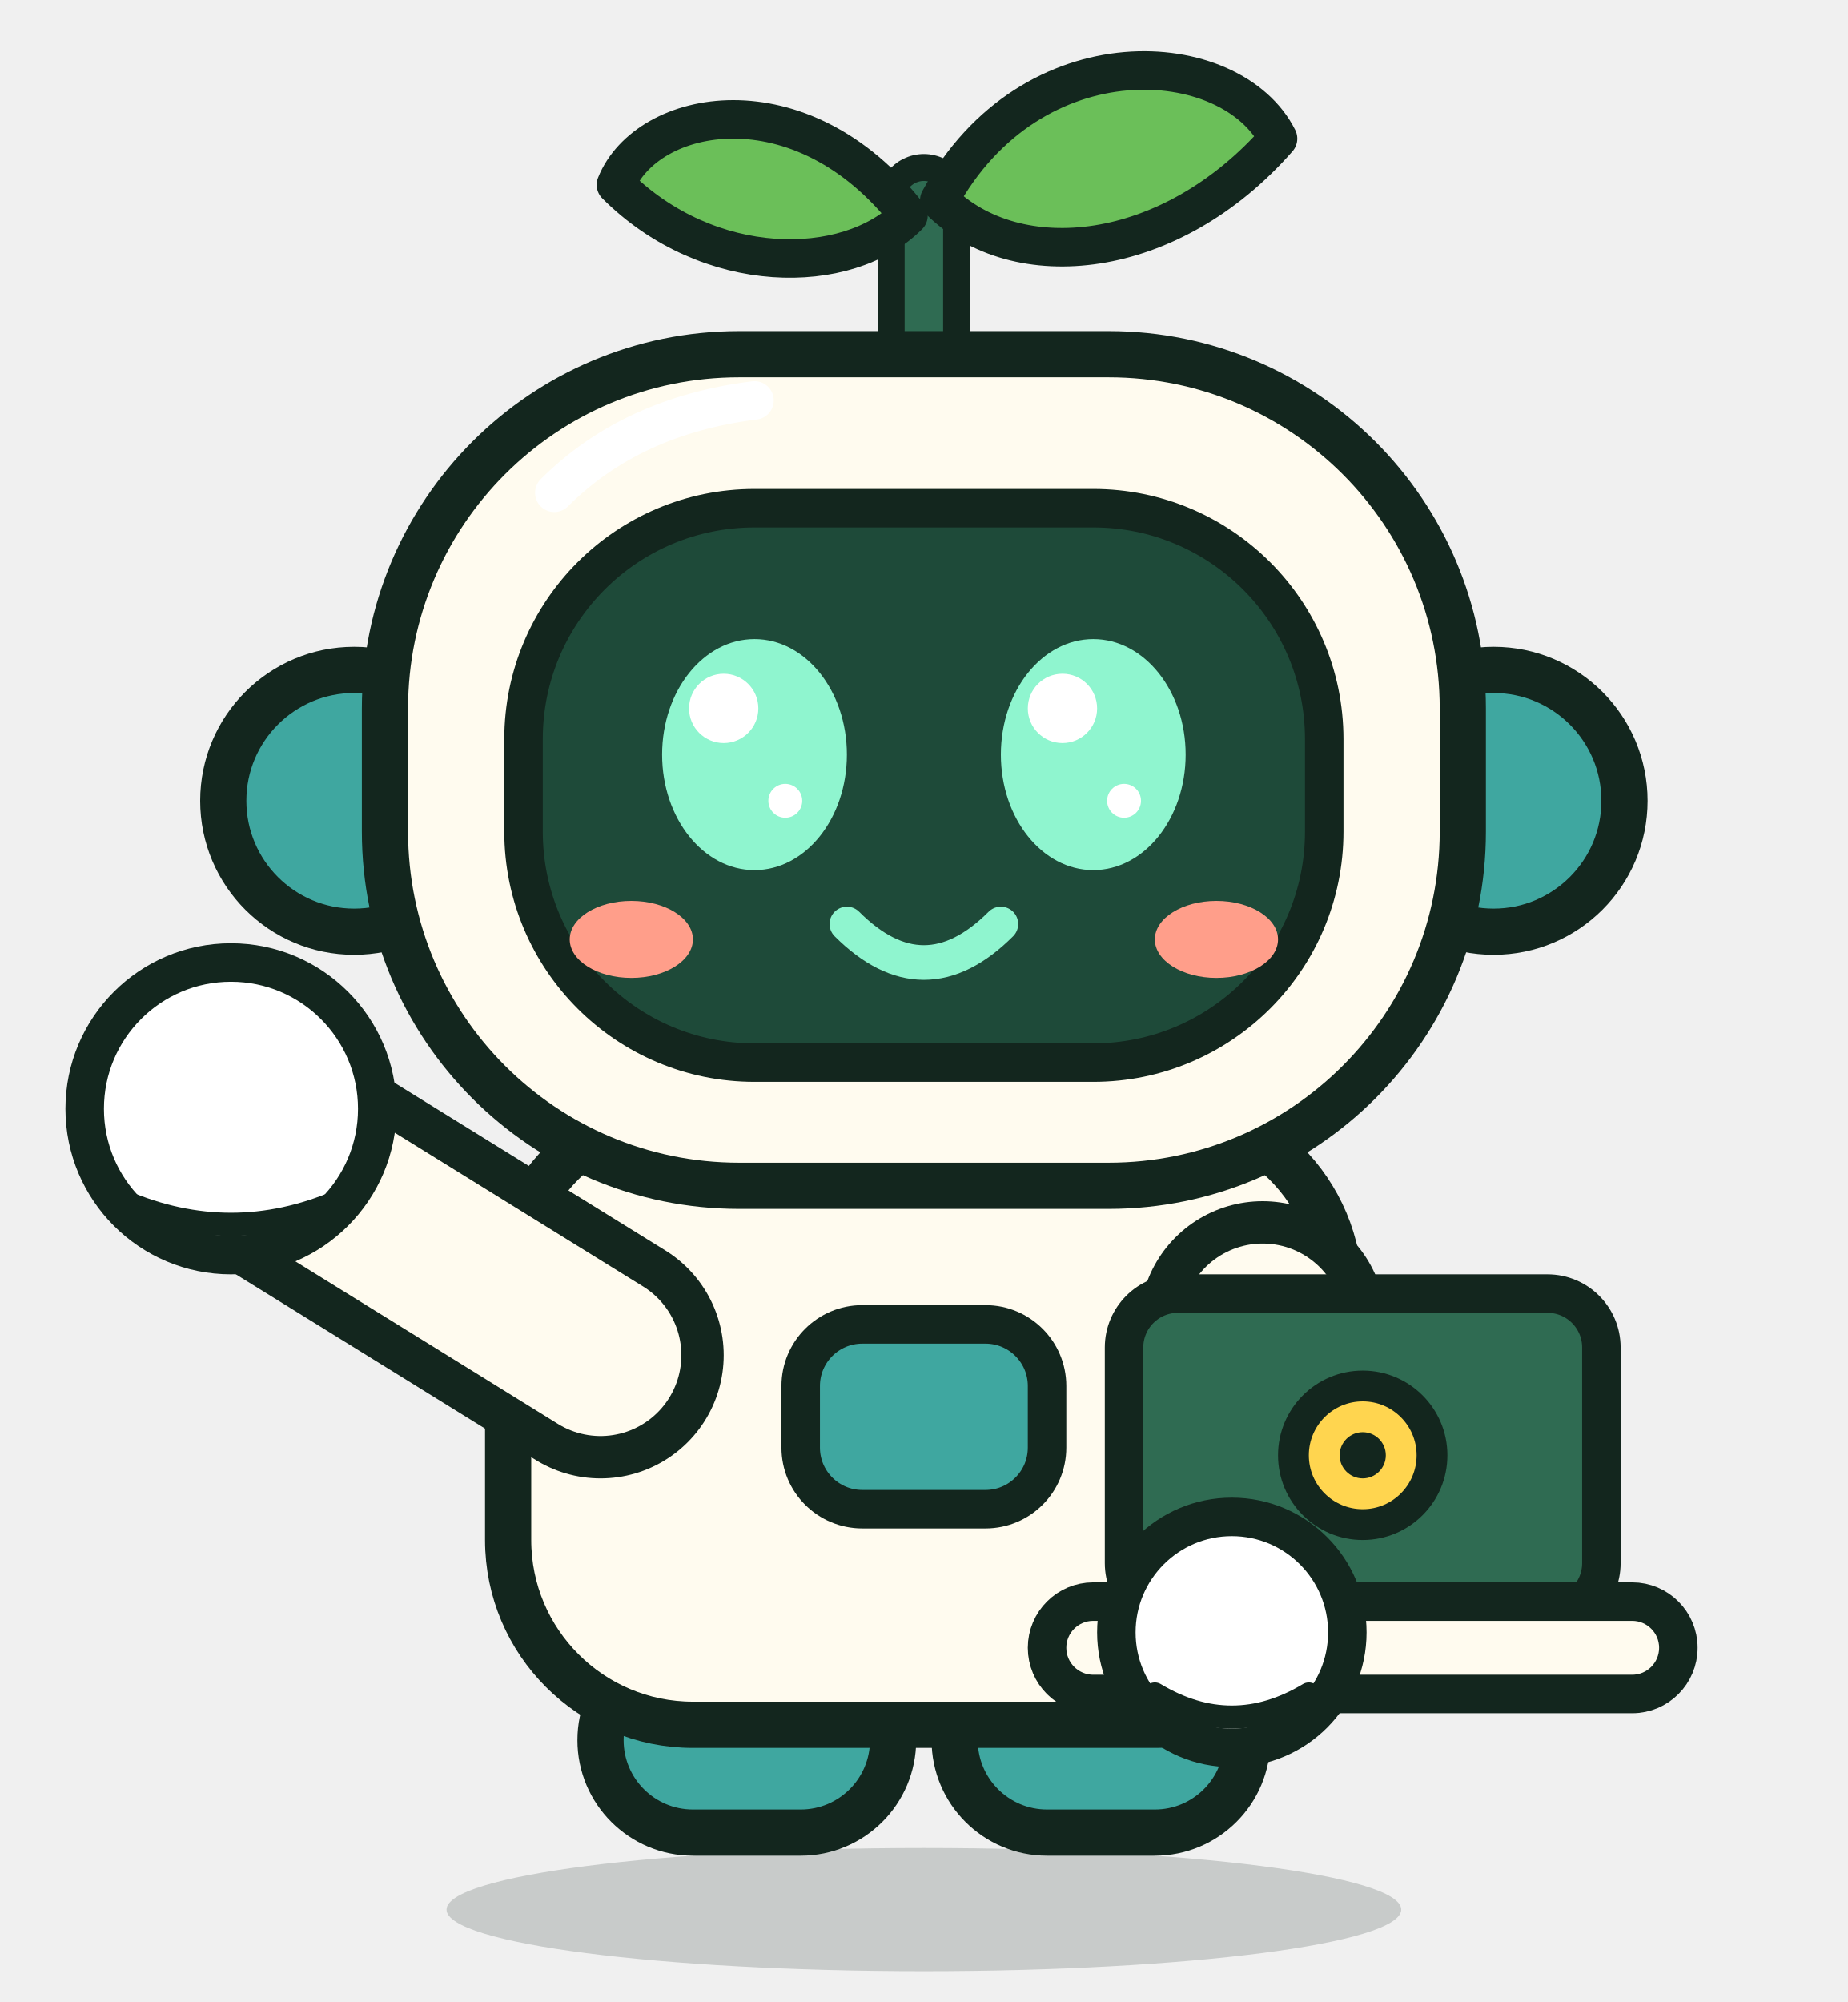
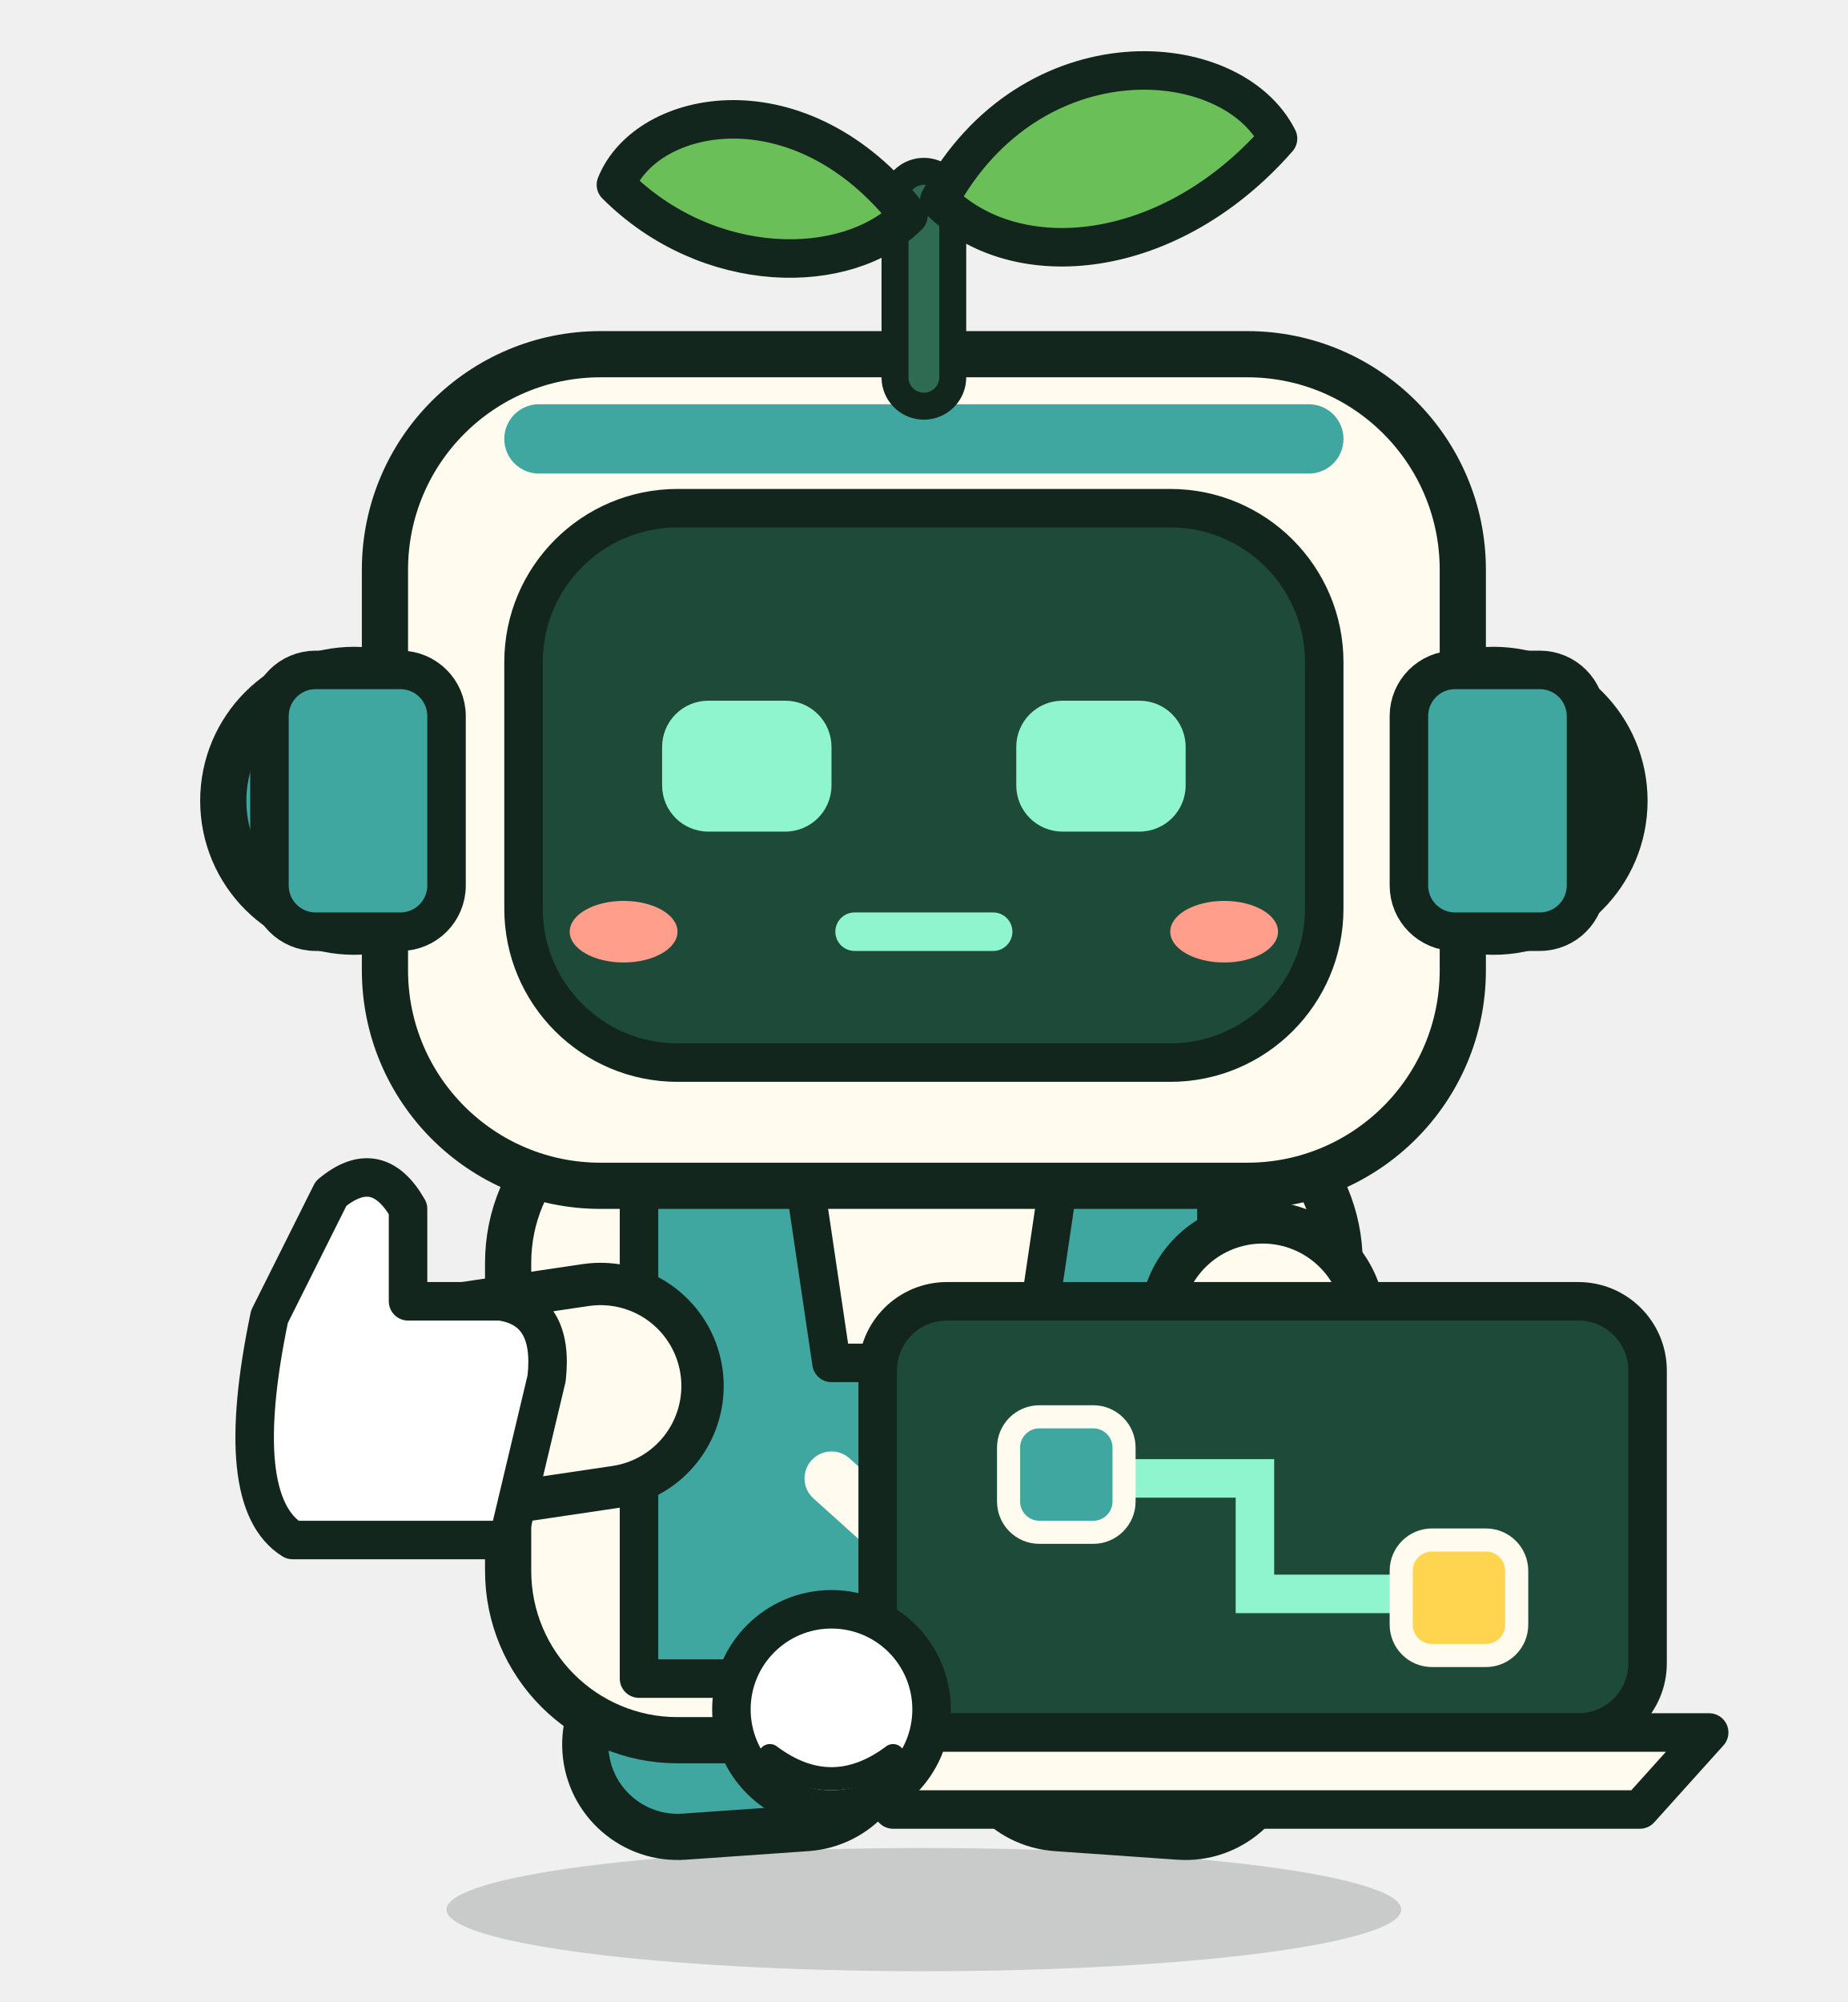
<svg xmlns="http://www.w3.org/2000/svg" class="ch ch-work" viewBox="0 0 240 260">
  <style>.ch-hop{animation:h 2.4s ease-in-out infinite}.ch-wave{transform-box:view-box;transform-origin:78px 176px;animation:w 1.6s ease-in-out infinite}.ch-eye{transform-box:fill-box;transform-origin:center;animation:b 4.5s infinite}@keyframes h{0%,100%{transform:translateY(0)}50%{transform:translateY(-8px)}}@keyframes w{0%,100%{transform:rotate(0)}50%{transform:rotate(18deg)}}@keyframes b{0%,94%,100%{transform:scaleY(1)}97%{transform:scaleY(.1)}}@media(prefers-reduced-motion:reduce){*{animation:none!important}}</style>
  <ellipse class="ch-shadow" cx="120" cy="248" rx="62" ry="8" fill="#13261E" fill-opacity=".18" />
  <g class="ch-hop">
-     <rect x="78" y="214" width="38" height="24" rx="12" fill="#3FA7A0" stroke="#13261E" stroke-linejoin="round" stroke-linecap="round" stroke-width="6" />
-     <rect x="124" y="214" width="38" height="24" rx="12" fill="#3FA7A0" stroke="#13261E" stroke-linejoin="round" stroke-linecap="round" stroke-width="6" />
-     <rect x="66" y="144" width="108" height="80" rx="24" fill="#FFFBEF" stroke="#13261E" stroke-linejoin="round" stroke-linecap="round" stroke-width="6" />
-     <rect x="104" y="172" width="32" height="24" rx="8" fill="#3FA7A0" stroke="#13261E" stroke-linejoin="round" stroke-linecap="round" stroke-width="5" />
-     <path d="M120 50 V26" stroke="#13261E" stroke-width="12" stroke-linecap="round" />
-     <path d="M120 50 V26" stroke="#2F6B52" stroke-width="5" stroke-linecap="round" />
-     <g class="ch-sprout">
-       <path d="M118 28 C104 10 84 14 80 24 C92 36 110 36 118 28 Z" fill="#6BBF59" stroke="#13261E" stroke-linejoin="round" stroke-linecap="round" stroke-width="5" />
-       <path d="M122 26 C134 4 160 6 166 18 C152 34 132 36 122 26 Z" fill="#6BBF59" stroke="#13261E" stroke-linejoin="round" stroke-linecap="round" stroke-width="5" />
+     <rect x="76" y="214" width="40" height="24" rx="12" fill="#3FA7A0" stroke="#13261E" stroke-linejoin="round" stroke-linecap="round" stroke-width="6" transform="rotate(-4 96 226)" />
+     <rect x="126" y="214" width="40" height="24" rx="12" fill="#3FA7A0" stroke="#13261E" stroke-linejoin="round" stroke-linecap="round" stroke-width="6" transform="rotate(4 146 226)" />
+     <rect x="66" y="142" width="108" height="84" rx="22" fill="#FFFBEF" stroke="#13261E" stroke-linejoin="round" stroke-linecap="round" stroke-width="6" />
+     <path d="M83 147 L104 150 L108 177 H134 L138 150 L158 147 V218 H83Z" fill="#3FA7A0" stroke="#13261E" stroke-linejoin="round" stroke-linecap="round" stroke-width="5" />
+     <path d="M108 192 L118 201 L137 181" stroke="#FFFBEF" stroke-width="7" stroke-linecap="round" stroke-linejoin="round" fill="none" />
+     <g transform="rotate(0 120 108)">
+       <circle cx="46" cy="104" r="17" fill="#3FA7A0" stroke="#13261E" stroke-linejoin="round" stroke-linecap="round" stroke-width="6" />
+       <circle cx="194" cy="104" r="17" fill="#3FA7A0" stroke="#13261E" stroke-linejoin="round" stroke-linecap="round" stroke-width="6" />
+       <rect x="50" y="46" width="140" height="108" rx="28" fill="#FFFBEF" stroke="#13261E" stroke-linejoin="round" stroke-linecap="round" stroke-width="6" />
+       <rect x="68" y="66" width="104" height="72" rx="20" fill="#1E4A39" stroke="#13261E" stroke-linejoin="round" stroke-linecap="round" stroke-width="5" />
+       <g class="ch-eye">
+         <rect x="86" y="91" width="22" height="17" rx="6" fill="#8FF5CF" />
+         <rect x="132" y="91" width="22" height="17" rx="6" fill="#8FF5CF" />
+       </g>
+       <ellipse cx="81" cy="121" rx="7" ry="4" fill="#FF9E8A" />
+       <ellipse cx="159" cy="121" rx="7" ry="4" fill="#FF9E8A" />
+       <path d="M111 121 H129" stroke="#8FF5CF" stroke-width="5" stroke-linecap="round" />
+       <path d="M70 57 H170" stroke="#3FA7A0" stroke-width="9" stroke-linecap="round" />
+       <rect x="35" y="87" width="23" height="34" rx="6" fill="#3FA7A0" stroke="#13261E" stroke-linejoin="round" stroke-linecap="round" stroke-width="5" />
+       <rect x="183" y="87" width="23" height="34" rx="6" fill="#3FA7A0" stroke="#13261E" stroke-linejoin="round" stroke-linecap="round" stroke-width="5" />
+       <path d="M120 49 V26" stroke="#13261E" stroke-width="11" stroke-linecap="round" />
+       <path d="M120 49 V26" stroke="#2F6B52" stroke-width="4" stroke-linecap="round" />
+       <path d="M118 28 C104 10 84 14 80 24 C92 36 110 36 118 28Z M122 26 C134 4 160 6 166 18 C152 34 132 36 122 26Z" fill="#6BBF59" stroke="#13261E" stroke-linejoin="round" stroke-linecap="round" stroke-width="5" />
    </g>
-     <circle cx="46" cy="104" r="17" fill="#3FA7A0" stroke="#13261E" stroke-linejoin="round" stroke-linecap="round" stroke-width="6" />
-     <circle cx="194" cy="104" r="17" fill="#3FA7A0" stroke="#13261E" stroke-linejoin="round" stroke-linecap="round" stroke-width="6" />
-     <rect x="50" y="46" width="140" height="108" rx="46" fill="#FFFBEF" stroke="#13261E" stroke-linejoin="round" stroke-linecap="round" stroke-width="6" />
-     <rect x="68" y="66" width="104" height="72" rx="30" fill="#1E4A39" stroke="#13261E" stroke-linejoin="round" stroke-linecap="round" stroke-width="5" />
-     <g class="ch-eye">
-       <ellipse cx="98" cy="98" rx="12" ry="15" fill="#8FF5CF" />
-       <circle cx="94" cy="92" r="4.5" fill="#fff" />
-       <circle cx="102" cy="104" r="2.2" fill="#fff" />
-     </g>
-     <g class="ch-eye">
-       <ellipse cx="142" cy="98" rx="12" ry="15" fill="#8FF5CF" />
-       <circle cx="138" cy="92" r="4.5" fill="#fff" />
-       <circle cx="146" cy="104" r="2.2" fill="#fff" />
-     </g>
-     <ellipse cx="82" cy="122" rx="8" ry="5" fill="#FF9E8A" />
-     <ellipse cx="158" cy="122" rx="8" ry="5" fill="#FF9E8A" />
-     <path d="M110 120 Q120 130 130 120" stroke="#8FF5CF" stroke-width="4.5" fill="none" stroke-linecap="round" />
-     <path d="M72 64 q10 -10 26 -12" stroke="#fff" stroke-width="5" fill="none" stroke-linecap="round" />
-     <g class="ch-wave">
-       <path d="M78 176 L36 150" stroke="#13261E" stroke-width="32" stroke-linecap="round" fill="none" />
-       <path d="M78 176 L36 150" stroke="#FFFBEF" stroke-width="21" stroke-linecap="round" fill="none" />
-       <circle cx="30" cy="144" r="19" fill="#FFFFFF" stroke="#13261E" stroke-linejoin="round" stroke-linecap="round" stroke-width="5" />
-       <path d="M16 156 q14 6 28 0" stroke="#13261E" stroke-width="3" fill="none" stroke-linecap="round" />
-     </g>
+     <path d="M78 180 L51 184" stroke="#13261E" stroke-width="32" stroke-linecap="round" fill="none" />
+     <path d="M78 180 L51 184" stroke="#FFFBEF" stroke-width="21" stroke-linecap="round" fill="none" />
+     <path d="M35 171 L43 155 Q49 150 53 157 L53 169 H65 Q72 170 71 179 L66 200 H38 Q30 195 35 171Z" fill="#FFFFFF" stroke="#13261E" stroke-linejoin="round" stroke-linecap="round" stroke-width="5" />
    <path d="M164 172 L176 206" stroke="#13261E" stroke-width="32" stroke-linecap="round" fill="none" />
    <path d="M164 172 L176 206" stroke="#FFFBEF" stroke-width="21" stroke-linecap="round" fill="none" />
-     <rect x="146" y="168" width="62" height="42" rx="7" fill="#2F6B52" stroke="#13261E" stroke-linejoin="round" stroke-linecap="round" stroke-width="5" />
-     <circle cx="177" cy="189" r="9" fill="#FFD54F" stroke="#13261E" stroke-linejoin="round" stroke-linecap="round" stroke-width="4" />
-     <circle cx="177" cy="189" r="3" fill="#13261E" />
-     <rect x="136" y="208" width="82" height="12" rx="6" fill="#FFFBEF" stroke="#13261E" stroke-linejoin="round" stroke-linecap="round" stroke-width="5" />
-     <circle cx="160" cy="212" r="15" fill="#FFFFFF" stroke="#13261E" stroke-linejoin="round" stroke-linecap="round" stroke-width="5" />
-     <path d="M150 220 q10 6 20 0" stroke="#13261E" stroke-width="3" fill="none" stroke-linecap="round" />
+     <rect x="114" y="169" width="100" height="56" rx="9" fill="#1E4A39" stroke="#13261E" stroke-linejoin="round" stroke-linecap="round" stroke-width="5" />
+     <path d="M137 192 H163 V207 H190" stroke="#8FF5CF" stroke-width="5" fill="none" />
+     <rect x="131" y="184" width="15" height="15" rx="4" fill="#3FA7A0" stroke="#FFFBEF" stroke-width="3" />
+     <rect x="182" y="200" width="15" height="15" rx="4" fill="#FFD54F" stroke="#FFFBEF" stroke-width="3" />
+     <path d="M106 225 H222 L213 235 H116Z" fill="#FFFBEF" stroke="#13261E" stroke-linejoin="round" stroke-linecap="round" stroke-width="5" />
+     <circle cx="108" cy="222" r="13" fill="#FFFFFF" stroke="#13261E" stroke-linejoin="round" stroke-linecap="round" stroke-width="5" />
+     <path d="M100 228 q8 6 16 0" stroke="#13261E" stroke-width="3" fill="none" stroke-linecap="round" />
  </g>
</svg>
